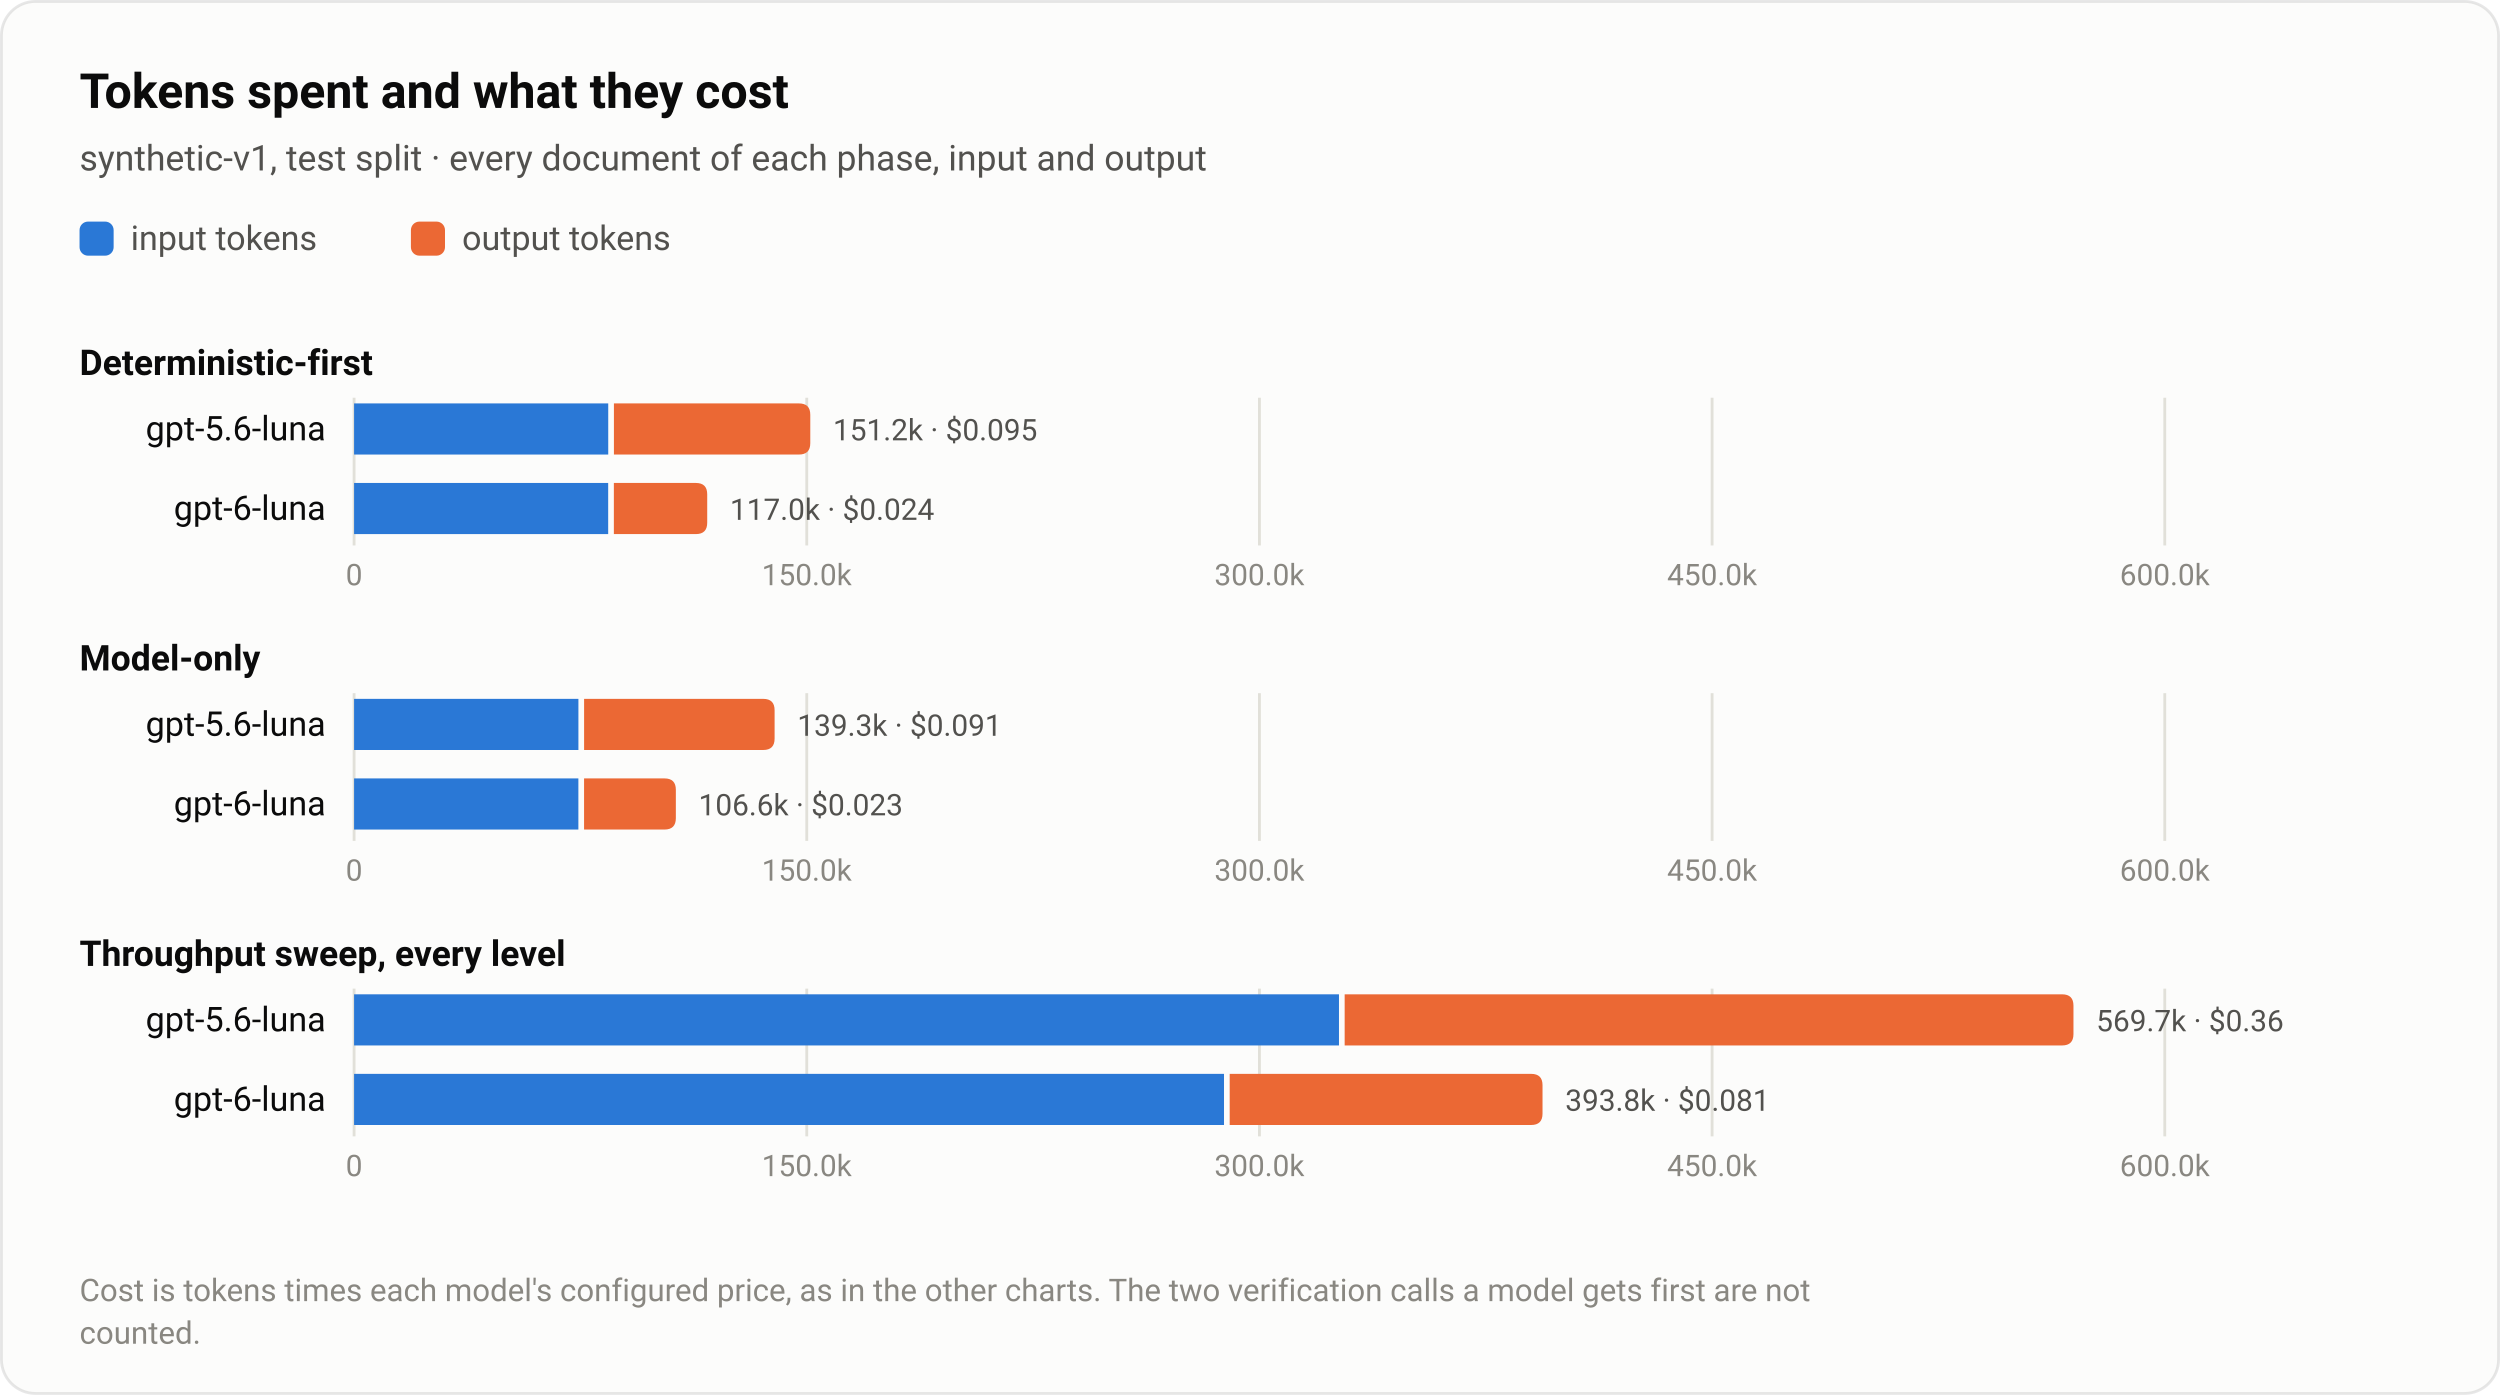
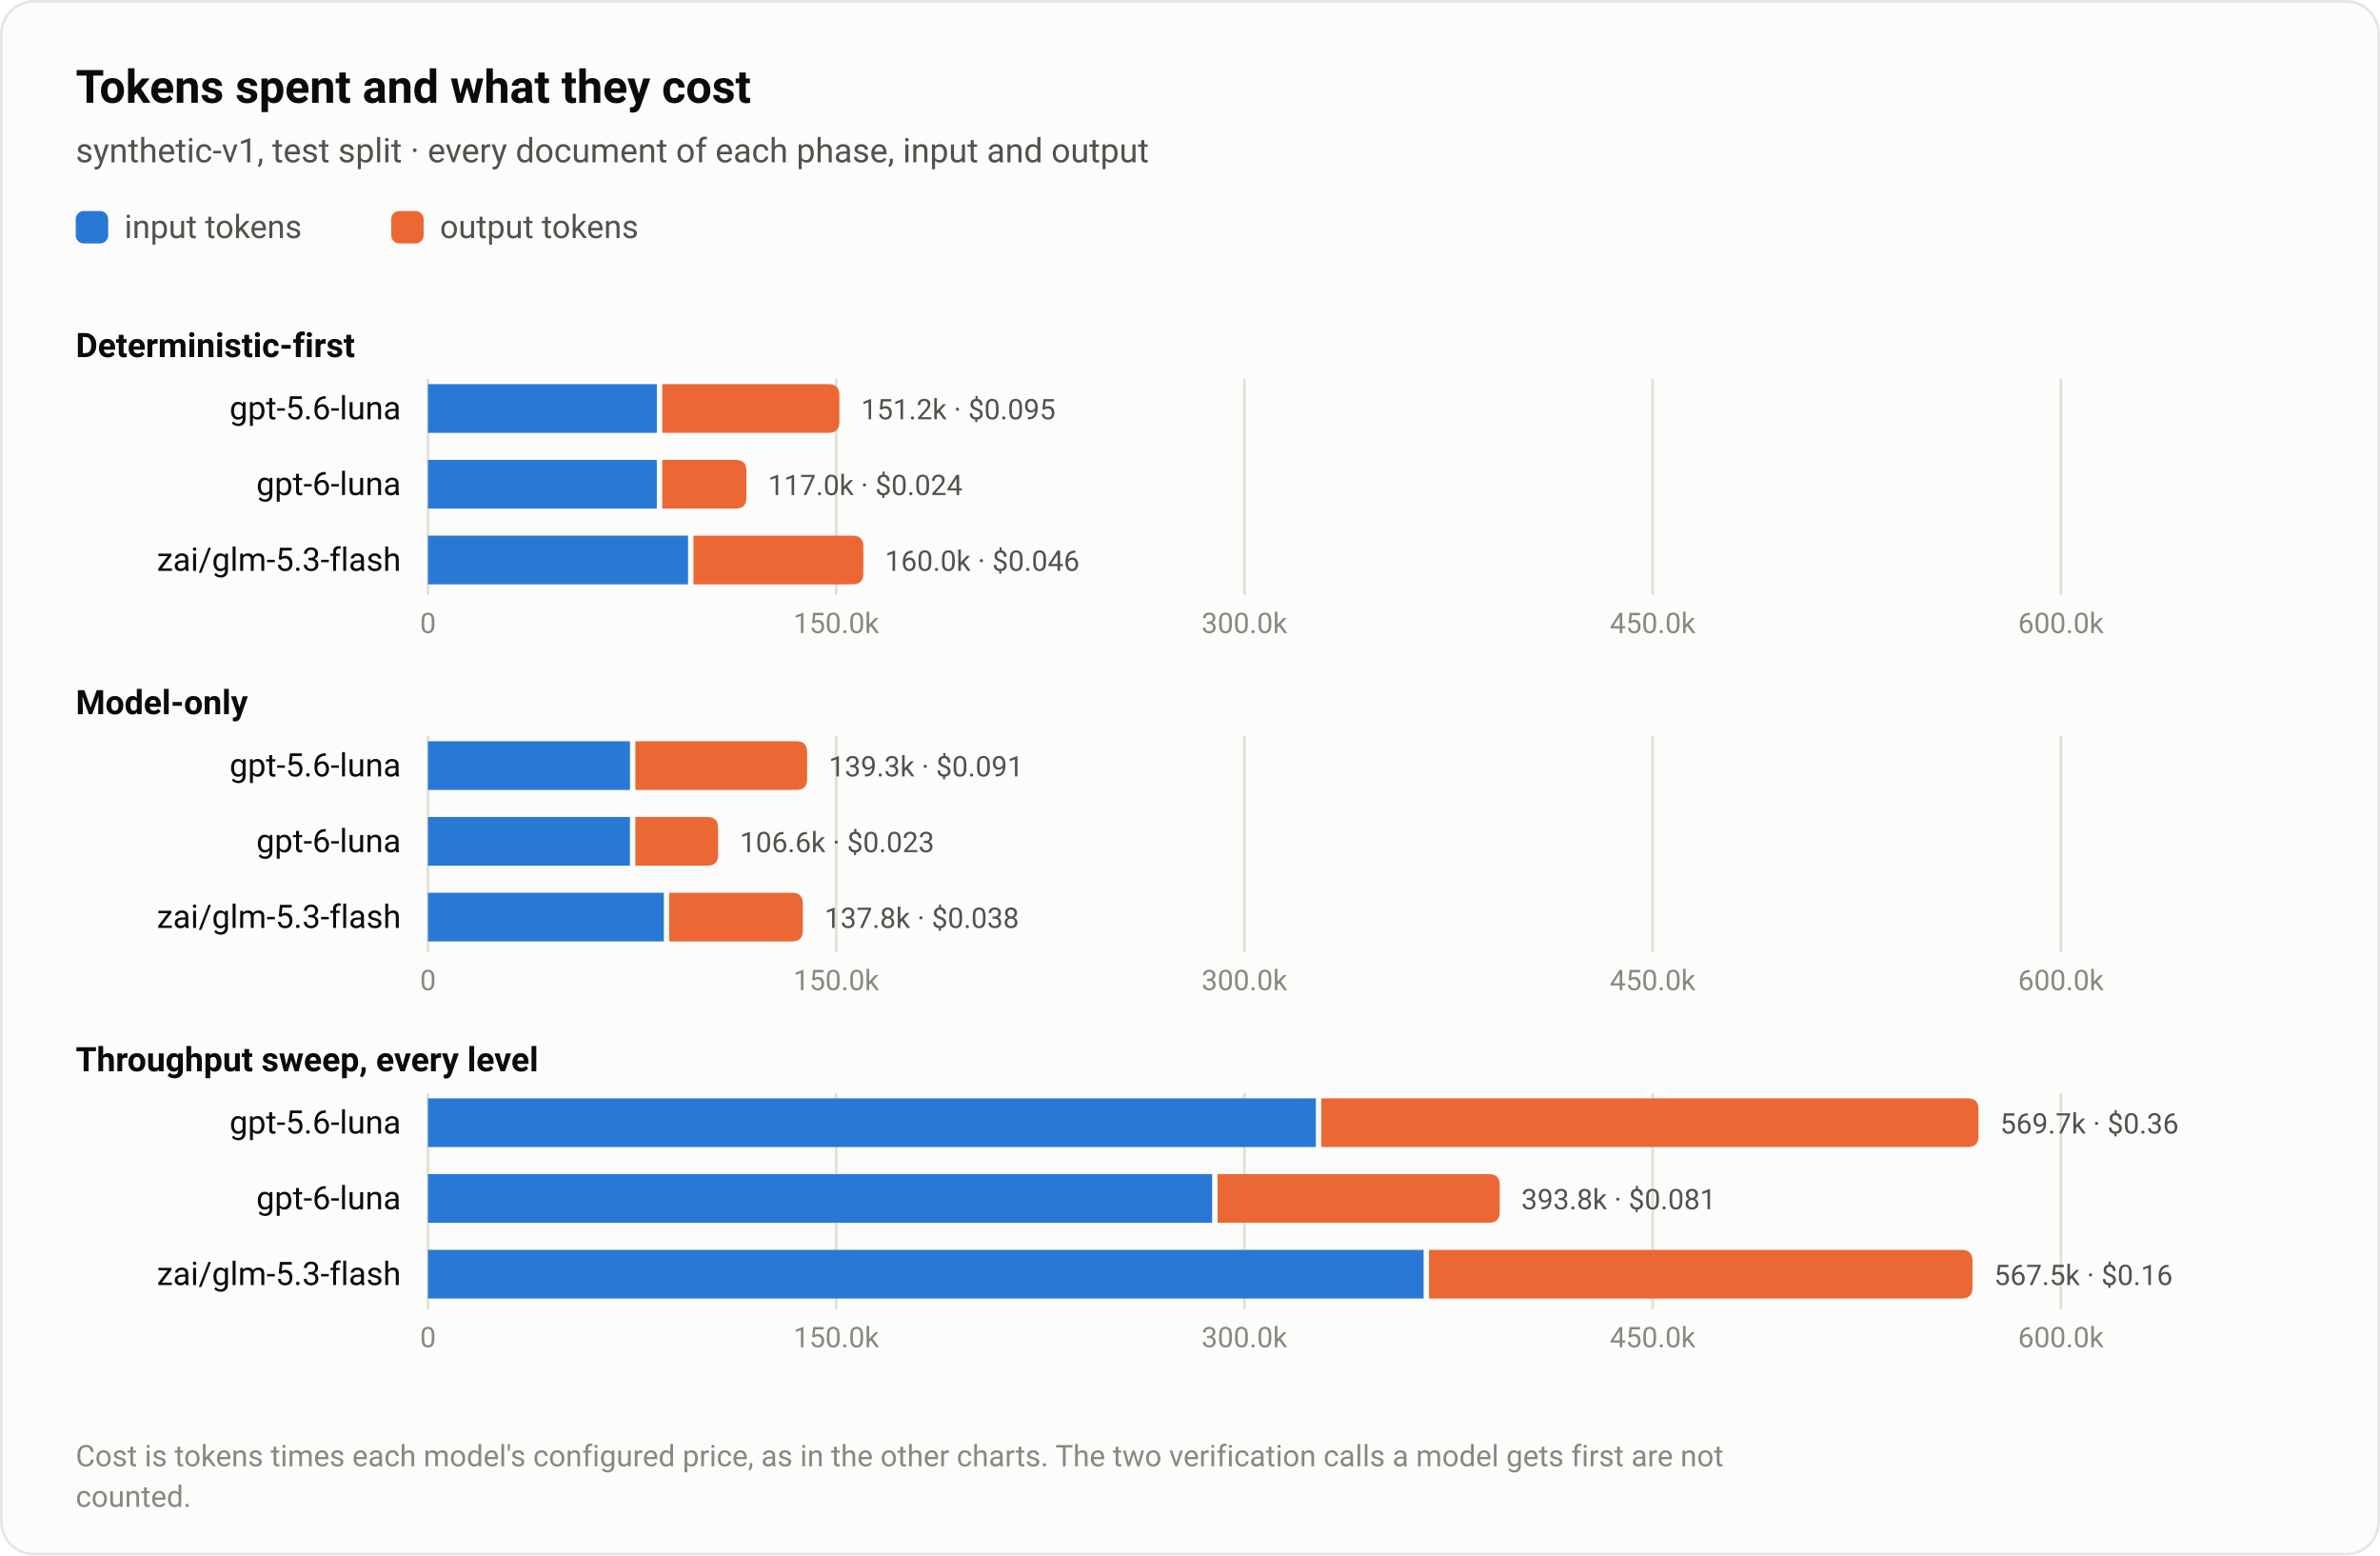
- <svg xmlns="http://www.w3.org/2000/svg" width="880" height="491" viewBox="0 0 880 491" role="img" aria-labelledby="t d" font-family="system-ui, -apple-system, &quot;Segoe UI&quot;, Roboto, sans-serif">
-   <rect x="0.5" y="0.5" width="879" height="490" rx="12" fill="#fcfcfb" stroke="rgba(11,11,11,0.10)" />
+ <svg xmlns="http://www.w3.org/2000/svg" width="880" height="575" viewBox="0 0 880 575" role="img" aria-labelledby="t d" font-family="system-ui, -apple-system, &quot;Segoe UI&quot;, Roboto, sans-serif">
+   <rect x="0.5" y="0.5" width="879" height="574" rx="12" fill="#fcfcfb" stroke="rgba(11,11,11,0.10)" />
  <text x="28" y="38" font-size="17" font-weight="600" fill="#0b0b0b">Tokens spent and what they cost</text>
  <text x="28" y="60" font-size="12.5" fill="#52514e">synthetic-v1, test split · every document of each phase, input and output</text>
  <rect x="28" y="78" width="12" height="12" rx="3" fill="#2a78d6" />
  <text x="46" y="88" font-size="12" fill="#52514e">input tokens</text>
  <rect x="144.64" y="78" width="12" height="12" rx="3" fill="#eb6834" />
  <text x="162.64" y="88" font-size="12" fill="#52514e">output tokens</text>
  <text x="28" y="132" font-size="12.5" font-weight="600" fill="#0b0b0b">Deterministic-first</text>
-   <line x1="124.64" y1="140" x2="124.64" y2="192" stroke="#e1e0d9" />
-   <line x1="283.98" y1="140" x2="283.98" y2="192" stroke="#e1e0d9" />
-   <line x1="443.32" y1="140" x2="443.32" y2="192" stroke="#e1e0d9" />
-   <line x1="602.66" y1="140" x2="602.66" y2="192" stroke="#e1e0d9" />
-   <line x1="762" y1="140" x2="762" y2="192" stroke="#e1e0d9" />
-   <text x="114.64" y="155" font-size="12" fill="#0b0b0b" text-anchor="end">gpt-5.6-luna</text>
+   <line x1="158.24" y1="140" x2="158.24" y2="220" stroke="#e1e0d9" />
+   <line x1="309.18" y1="140" x2="309.18" y2="220" stroke="#e1e0d9" />
+   <line x1="460.12" y1="140" x2="460.12" y2="220" stroke="#e1e0d9" />
+   <line x1="611.06" y1="140" x2="611.06" y2="220" stroke="#e1e0d9" />
+   <line x1="762" y1="140" x2="762" y2="220" stroke="#e1e0d9" />
+   <text x="148.24" y="155" font-size="12" fill="#0b0b0b" text-anchor="end">gpt-5.6-luna</text>
  <g>
-     <path d="M124.64 142H214.1V160H124.64Z" fill="#2a78d6" />
+     <path d="M158.24 142H242.88V160H158.24Z" fill="#2a78d6" />
  </g>
  <g>
-     <path d="M216.1 142H281.22Q285.22 142 285.22 146V156Q285.22 160 281.22 160H216.1Z" fill="#eb6834" />
+     <path d="M244.88 142H306.36Q310.36 142 310.36 146V156Q310.36 160 306.36 160H244.88Z" fill="#eb6834" />
  </g>
-   <text x="293.22" y="155" font-size="10.5" fill="#52514e">151.2k · $0.095</text>
-   <text x="114.64" y="183" font-size="12" fill="#0b0b0b" text-anchor="end">gpt-6-luna</text>
+   <text x="318.36" y="155" font-size="10.5" fill="#52514e">151.2k · $0.095</text>
+   <text x="148.24" y="183" font-size="12" fill="#0b0b0b" text-anchor="end">gpt-6-luna</text>
  <g>
-     <path d="M124.64 170H214.08V188H124.64Z" fill="#2a78d6" />
+     <path d="M158.24 170H242.86V188H158.24Z" fill="#2a78d6" />
  </g>
  <g>
-     <path d="M216.08 170H244.94Q248.94 170 248.94 174V184Q248.94 188 244.94 188H216.08Z" fill="#eb6834" />
+     <path d="M244.86 170H271.99Q275.99 170 275.99 174V184Q275.99 188 271.99 188H244.86Z" fill="#eb6834" />
  </g>
-   <text x="256.94" y="183" font-size="10.5" fill="#52514e">117.0k · $0.024</text>
-   <text x="124.64" y="206" font-size="10.5" fill="#898781" text-anchor="middle">0</text>
-   <text x="283.98" y="206" font-size="10.5" fill="#898781" text-anchor="middle">150.0k</text>
-   <text x="443.32" y="206" font-size="10.5" fill="#898781" text-anchor="middle">300.0k</text>
-   <text x="602.66" y="206" font-size="10.5" fill="#898781" text-anchor="middle">450.0k</text>
-   <text x="762" y="206" font-size="10.5" fill="#898781" text-anchor="middle">600.0k</text>
-   <text x="28" y="236" font-size="12.5" font-weight="600" fill="#0b0b0b">Model-only</text>
-   <line x1="124.64" y1="244" x2="124.64" y2="296" stroke="#e1e0d9" />
-   <line x1="283.98" y1="244" x2="283.98" y2="296" stroke="#e1e0d9" />
-   <line x1="443.32" y1="244" x2="443.32" y2="296" stroke="#e1e0d9" />
-   <line x1="602.66" y1="244" x2="602.66" y2="296" stroke="#e1e0d9" />
-   <line x1="762" y1="244" x2="762" y2="296" stroke="#e1e0d9" />
-   <text x="114.64" y="259" font-size="12" fill="#0b0b0b" text-anchor="end">gpt-5.6-luna</text>
+   <text x="283.99" y="183" font-size="10.5" fill="#52514e">117.0k · $0.024</text>
+   <text x="148.24" y="211" font-size="12" fill="#0b0b0b" text-anchor="end">zai/glm-5.3-flash</text>
  <g>
-     <path d="M124.64 246H203.6V264H124.64Z" fill="#2a78d6" />
+     <path d="M158.24 198H254.39V216H158.24Z" fill="#2a78d6" />
  </g>
  <g>
-     <path d="M205.6 246H268.66Q272.66 246 272.66 250V260Q272.66 264 268.66 264H205.6Z" fill="#eb6834" />
+     <path d="M256.39 198H315.23Q319.23 198 319.23 202V212Q319.23 216 315.23 216H256.39Z" fill="#eb6834" />
  </g>
-   <text x="280.66" y="259" font-size="10.5" fill="#52514e">139.3k · $0.091</text>
-   <text x="114.64" y="287" font-size="12" fill="#0b0b0b" text-anchor="end">gpt-6-luna</text>
+   <text x="327.23" y="211" font-size="10.5" fill="#52514e">160.0k · $0.046</text>
+   <text x="158.24" y="234" font-size="10.5" fill="#898781" text-anchor="middle">0</text>
+   <text x="309.18" y="234" font-size="10.5" fill="#898781" text-anchor="middle">150.0k</text>
+   <text x="460.12" y="234" font-size="10.5" fill="#898781" text-anchor="middle">300.0k</text>
+   <text x="611.06" y="234" font-size="10.5" fill="#898781" text-anchor="middle">450.0k</text>
+   <text x="762" y="234" font-size="10.5" fill="#898781" text-anchor="middle">600.0k</text>
+   <text x="28" y="264" font-size="12.5" font-weight="600" fill="#0b0b0b">Model-only</text>
+   <line x1="158.24" y1="272" x2="158.24" y2="352" stroke="#e1e0d9" />
+   <line x1="309.18" y1="272" x2="309.18" y2="352" stroke="#e1e0d9" />
+   <line x1="460.12" y1="272" x2="460.12" y2="352" stroke="#e1e0d9" />
+   <line x1="611.06" y1="272" x2="611.06" y2="352" stroke="#e1e0d9" />
+   <line x1="762" y1="272" x2="762" y2="352" stroke="#e1e0d9" />
+   <text x="148.24" y="287" font-size="12" fill="#0b0b0b" text-anchor="end">gpt-5.6-luna</text>
  <g>
-     <path d="M124.64 274H203.59V292H124.64Z" fill="#2a78d6" />
+     <path d="M158.24 274H232.93V292H158.24Z" fill="#2a78d6" />
  </g>
  <g>
-     <path d="M205.59 274H233.9Q237.9 274 237.9 278V288Q237.9 292 233.9 292H205.59Z" fill="#eb6834" />
+     <path d="M234.93 274H294.45Q298.45 274 298.45 278V288Q298.45 292 294.45 292H234.93Z" fill="#eb6834" />
  </g>
-   <text x="245.9" y="287" font-size="10.5" fill="#52514e">106.6k · $0.023</text>
-   <text x="124.64" y="310" font-size="10.5" fill="#898781" text-anchor="middle">0</text>
-   <text x="283.98" y="310" font-size="10.5" fill="#898781" text-anchor="middle">150.0k</text>
-   <text x="443.32" y="310" font-size="10.5" fill="#898781" text-anchor="middle">300.0k</text>
-   <text x="602.66" y="310" font-size="10.5" fill="#898781" text-anchor="middle">450.0k</text>
-   <text x="762" y="310" font-size="10.5" fill="#898781" text-anchor="middle">600.0k</text>
-   <text x="28" y="340" font-size="12.5" font-weight="600" fill="#0b0b0b">Throughput sweep, every level</text>
-   <line x1="124.64" y1="348" x2="124.64" y2="400" stroke="#e1e0d9" />
-   <line x1="283.98" y1="348" x2="283.98" y2="400" stroke="#e1e0d9" />
-   <line x1="443.32" y1="348" x2="443.32" y2="400" stroke="#e1e0d9" />
-   <line x1="602.66" y1="348" x2="602.66" y2="400" stroke="#e1e0d9" />
-   <line x1="762" y1="348" x2="762" y2="400" stroke="#e1e0d9" />
-   <text x="114.64" y="363" font-size="12" fill="#0b0b0b" text-anchor="end">gpt-5.6-luna</text>
+   <text x="306.45" y="287" font-size="10.5" fill="#52514e">139.3k · $0.091</text>
+   <text x="148.24" y="315" font-size="12" fill="#0b0b0b" text-anchor="end">gpt-6-luna</text>
  <g>
-     <path d="M124.64 350H471.32V368H124.64Z" fill="#2a78d6" />
+     <path d="M158.24 302H232.92V320H158.24Z" fill="#2a78d6" />
  </g>
  <g>
-     <path d="M473.32 350H725.86Q729.86 350 729.86 354V364Q729.86 368 725.86 368H473.32Z" fill="#eb6834" />
+     <path d="M234.92 302H261.53Q265.53 302 265.53 306V316Q265.53 320 261.53 320H234.92Z" fill="#eb6834" />
  </g>
-   <text x="737.86" y="363" font-size="10.5" fill="#52514e">569.7k · $0.36</text>
-   <text x="114.64" y="391" font-size="12" fill="#0b0b0b" text-anchor="end">gpt-6-luna</text>
+   <text x="273.53" y="315" font-size="10.5" fill="#52514e">106.6k · $0.023</text>
+   <text x="148.24" y="343" font-size="12" fill="#0b0b0b" text-anchor="end">zai/glm-5.3-flash</text>
  <g>
-     <path d="M124.64 378H430.85V396H124.64Z" fill="#2a78d6" />
+     <path d="M158.24 330H245.46V348H158.24Z" fill="#2a78d6" />
  </g>
  <g>
-     <path d="M432.85 378H538.97Q542.97 378 542.97 382V392Q542.97 396 538.97 396H432.85Z" fill="#eb6834" />
+     <path d="M247.46 330H292.86Q296.86 330 296.86 334V344Q296.86 348 292.86 348H247.46Z" fill="#eb6834" />
  </g>
-   <text x="550.97" y="391" font-size="10.5" fill="#52514e">393.8k · $0.081</text>
-   <text x="124.64" y="414" font-size="10.5" fill="#898781" text-anchor="middle">0</text>
-   <text x="283.98" y="414" font-size="10.5" fill="#898781" text-anchor="middle">150.0k</text>
-   <text x="443.32" y="414" font-size="10.5" fill="#898781" text-anchor="middle">300.0k</text>
-   <text x="602.66" y="414" font-size="10.5" fill="#898781" text-anchor="middle">450.0k</text>
-   <text x="762" y="414" font-size="10.5" fill="#898781" text-anchor="middle">600.0k</text>
-   <text x="28" y="458" font-size="11" fill="#898781">Cost is tokens times each model's configured price, as in the other charts. The two verification calls a model gets first are not</text>
-   <text x="28" y="473" font-size="11" fill="#898781">counted.</text>
+   <text x="304.86" y="343" font-size="10.5" fill="#52514e">137.8k · $0.038</text>
+   <text x="158.24" y="366" font-size="10.5" fill="#898781" text-anchor="middle">0</text>
+   <text x="309.18" y="366" font-size="10.5" fill="#898781" text-anchor="middle">150.0k</text>
+   <text x="460.12" y="366" font-size="10.5" fill="#898781" text-anchor="middle">300.0k</text>
+   <text x="611.06" y="366" font-size="10.5" fill="#898781" text-anchor="middle">450.0k</text>
+   <text x="762" y="366" font-size="10.5" fill="#898781" text-anchor="middle">600.0k</text>
+   <text x="28" y="396" font-size="12.5" font-weight="600" fill="#0b0b0b">Throughput sweep, every level</text>
+   <line x1="158.24" y1="404" x2="158.24" y2="484" stroke="#e1e0d9" />
+   <line x1="309.18" y1="404" x2="309.18" y2="484" stroke="#e1e0d9" />
+   <line x1="460.12" y1="404" x2="460.12" y2="484" stroke="#e1e0d9" />
+   <line x1="611.06" y1="404" x2="611.06" y2="484" stroke="#e1e0d9" />
+   <line x1="762" y1="404" x2="762" y2="484" stroke="#e1e0d9" />
+   <text x="148.24" y="419" font-size="12" fill="#0b0b0b" text-anchor="end">gpt-5.6-luna</text>
+   <g>
+     <path d="M158.24 406H486.54V424H158.24Z" fill="#2a78d6" />
+   </g>
+   <g>
+     <path d="M488.54 406H727.55Q731.55 406 731.55 410V420Q731.55 424 727.55 424H488.54Z" fill="#eb6834" />
+   </g>
+   <text x="739.55" y="419" font-size="10.5" fill="#52514e">569.7k · $0.36</text>
+   <text x="148.24" y="447" font-size="12" fill="#0b0b0b" text-anchor="end">gpt-6-luna</text>
+   <g>
+     <path d="M158.24 434H448.2V452H158.24Z" fill="#2a78d6" />
+   </g>
+   <g>
+     <path d="M450.2 434H550.52Q554.52 434 554.52 438V448Q554.52 452 550.52 452H450.2Z" fill="#eb6834" />
+   </g>
+   <text x="562.52" y="447" font-size="10.5" fill="#52514e">393.8k · $0.081</text>
+   <text x="148.24" y="475" font-size="12" fill="#0b0b0b" text-anchor="end">zai/glm-5.3-flash</text>
+   <g>
+     <path d="M158.24 462H526.38V480H158.24Z" fill="#2a78d6" />
+   </g>
+   <g>
+     <path d="M528.38 462H725.33Q729.33 462 729.33 466V476Q729.33 480 725.33 480H528.38Z" fill="#eb6834" />
+   </g>
+   <text x="737.33" y="475" font-size="10.5" fill="#52514e">567.5k · $0.16</text>
+   <text x="158.24" y="498" font-size="10.5" fill="#898781" text-anchor="middle">0</text>
+   <text x="309.18" y="498" font-size="10.5" fill="#898781" text-anchor="middle">150.0k</text>
+   <text x="460.12" y="498" font-size="10.5" fill="#898781" text-anchor="middle">300.0k</text>
+   <text x="611.06" y="498" font-size="10.5" fill="#898781" text-anchor="middle">450.0k</text>
+   <text x="762" y="498" font-size="10.5" fill="#898781" text-anchor="middle">600.0k</text>
+   <text x="28" y="542" font-size="11" fill="#898781">Cost is tokens times each model's configured price, as in the other charts. The two verification calls a model gets first are not</text>
+   <text x="28" y="557" font-size="11" fill="#898781">counted.</text>
</svg>
